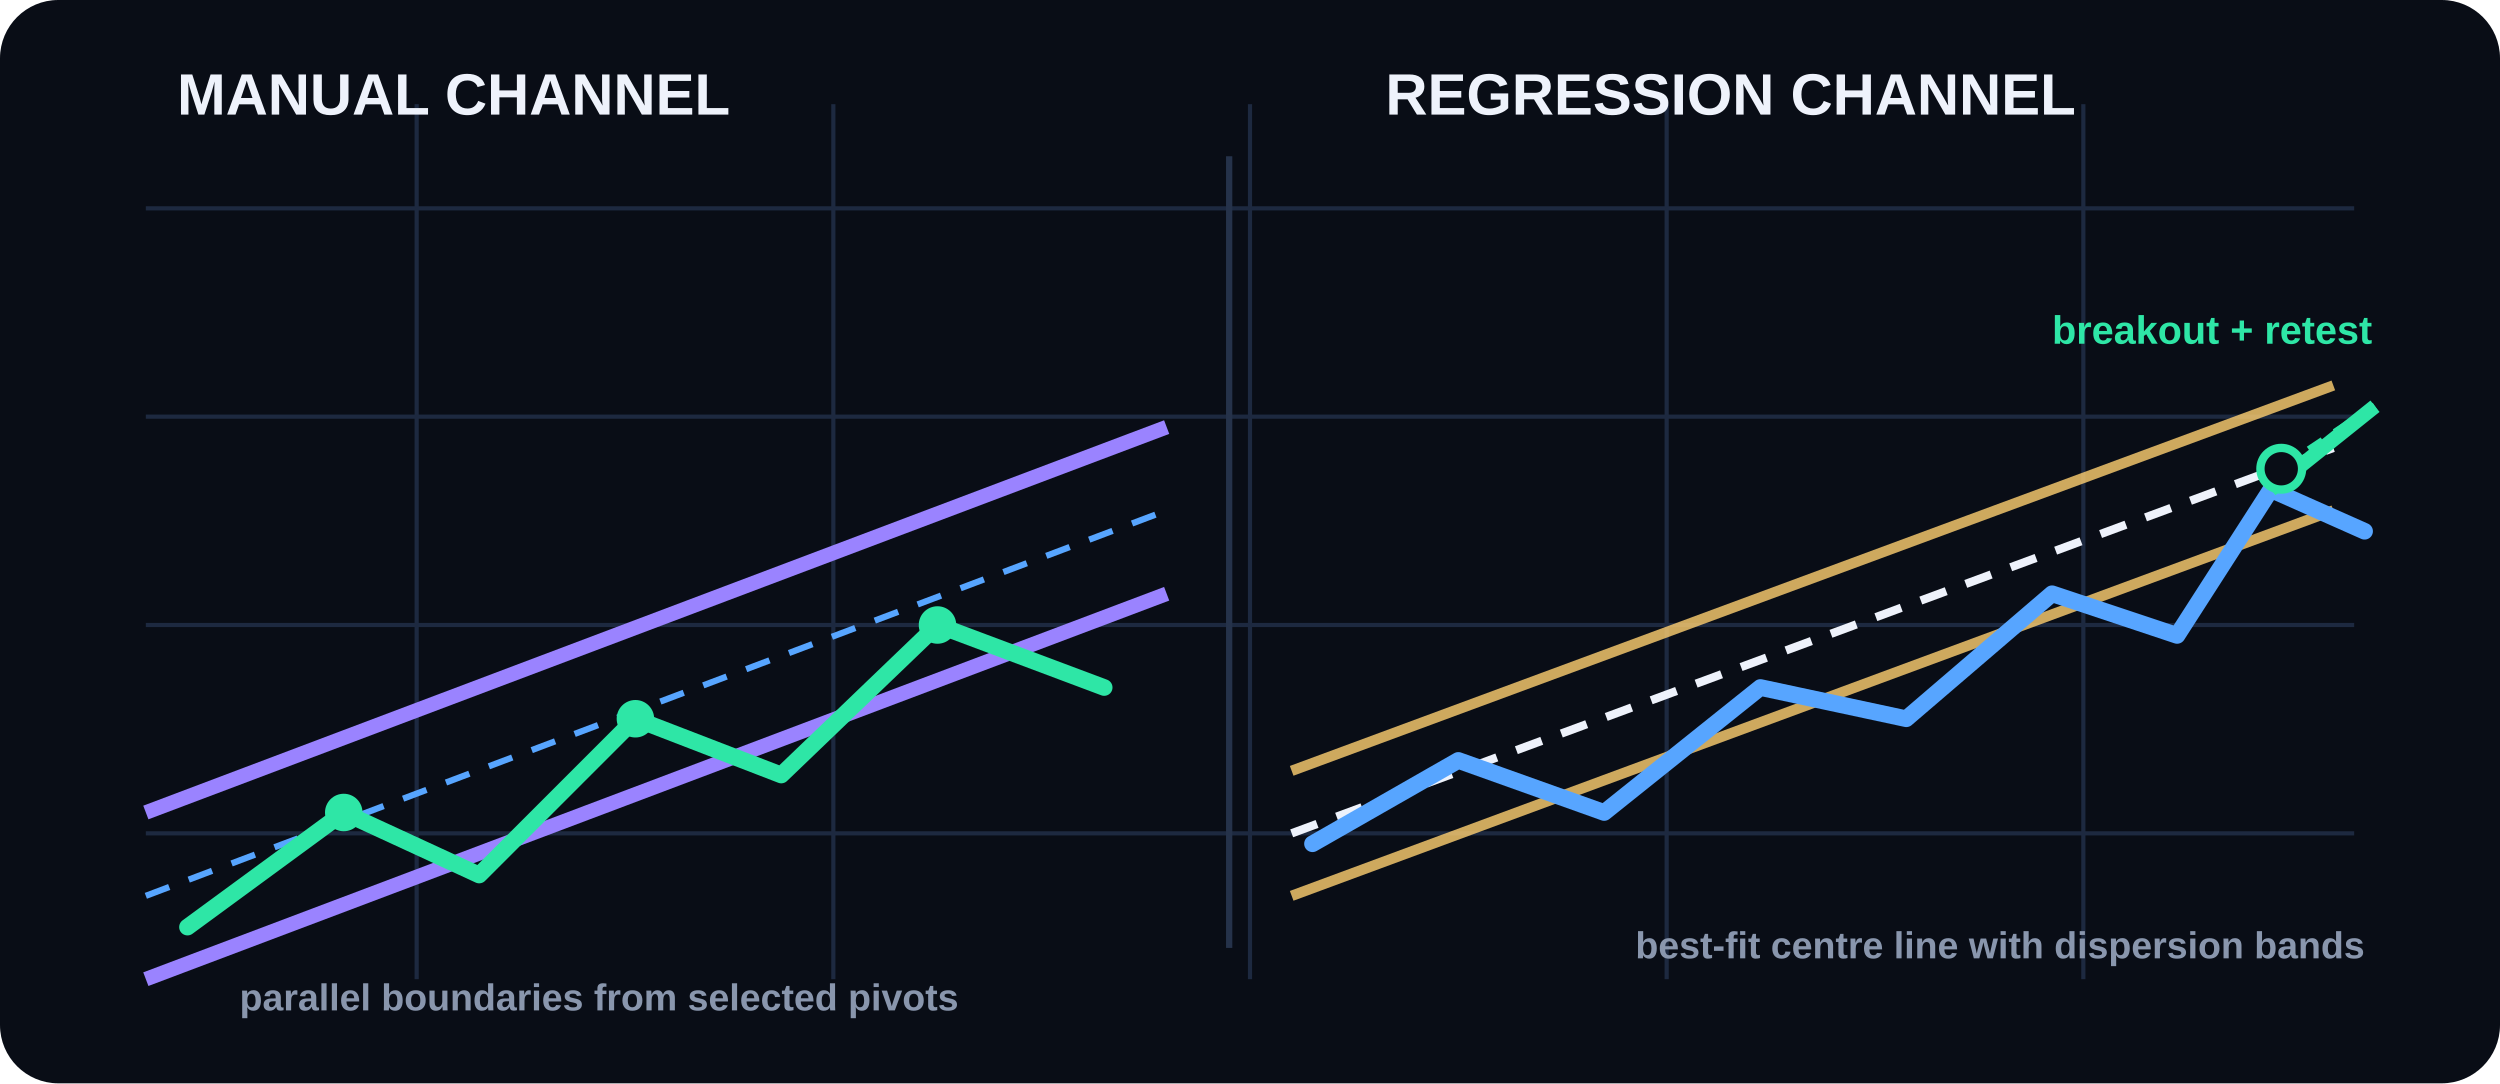
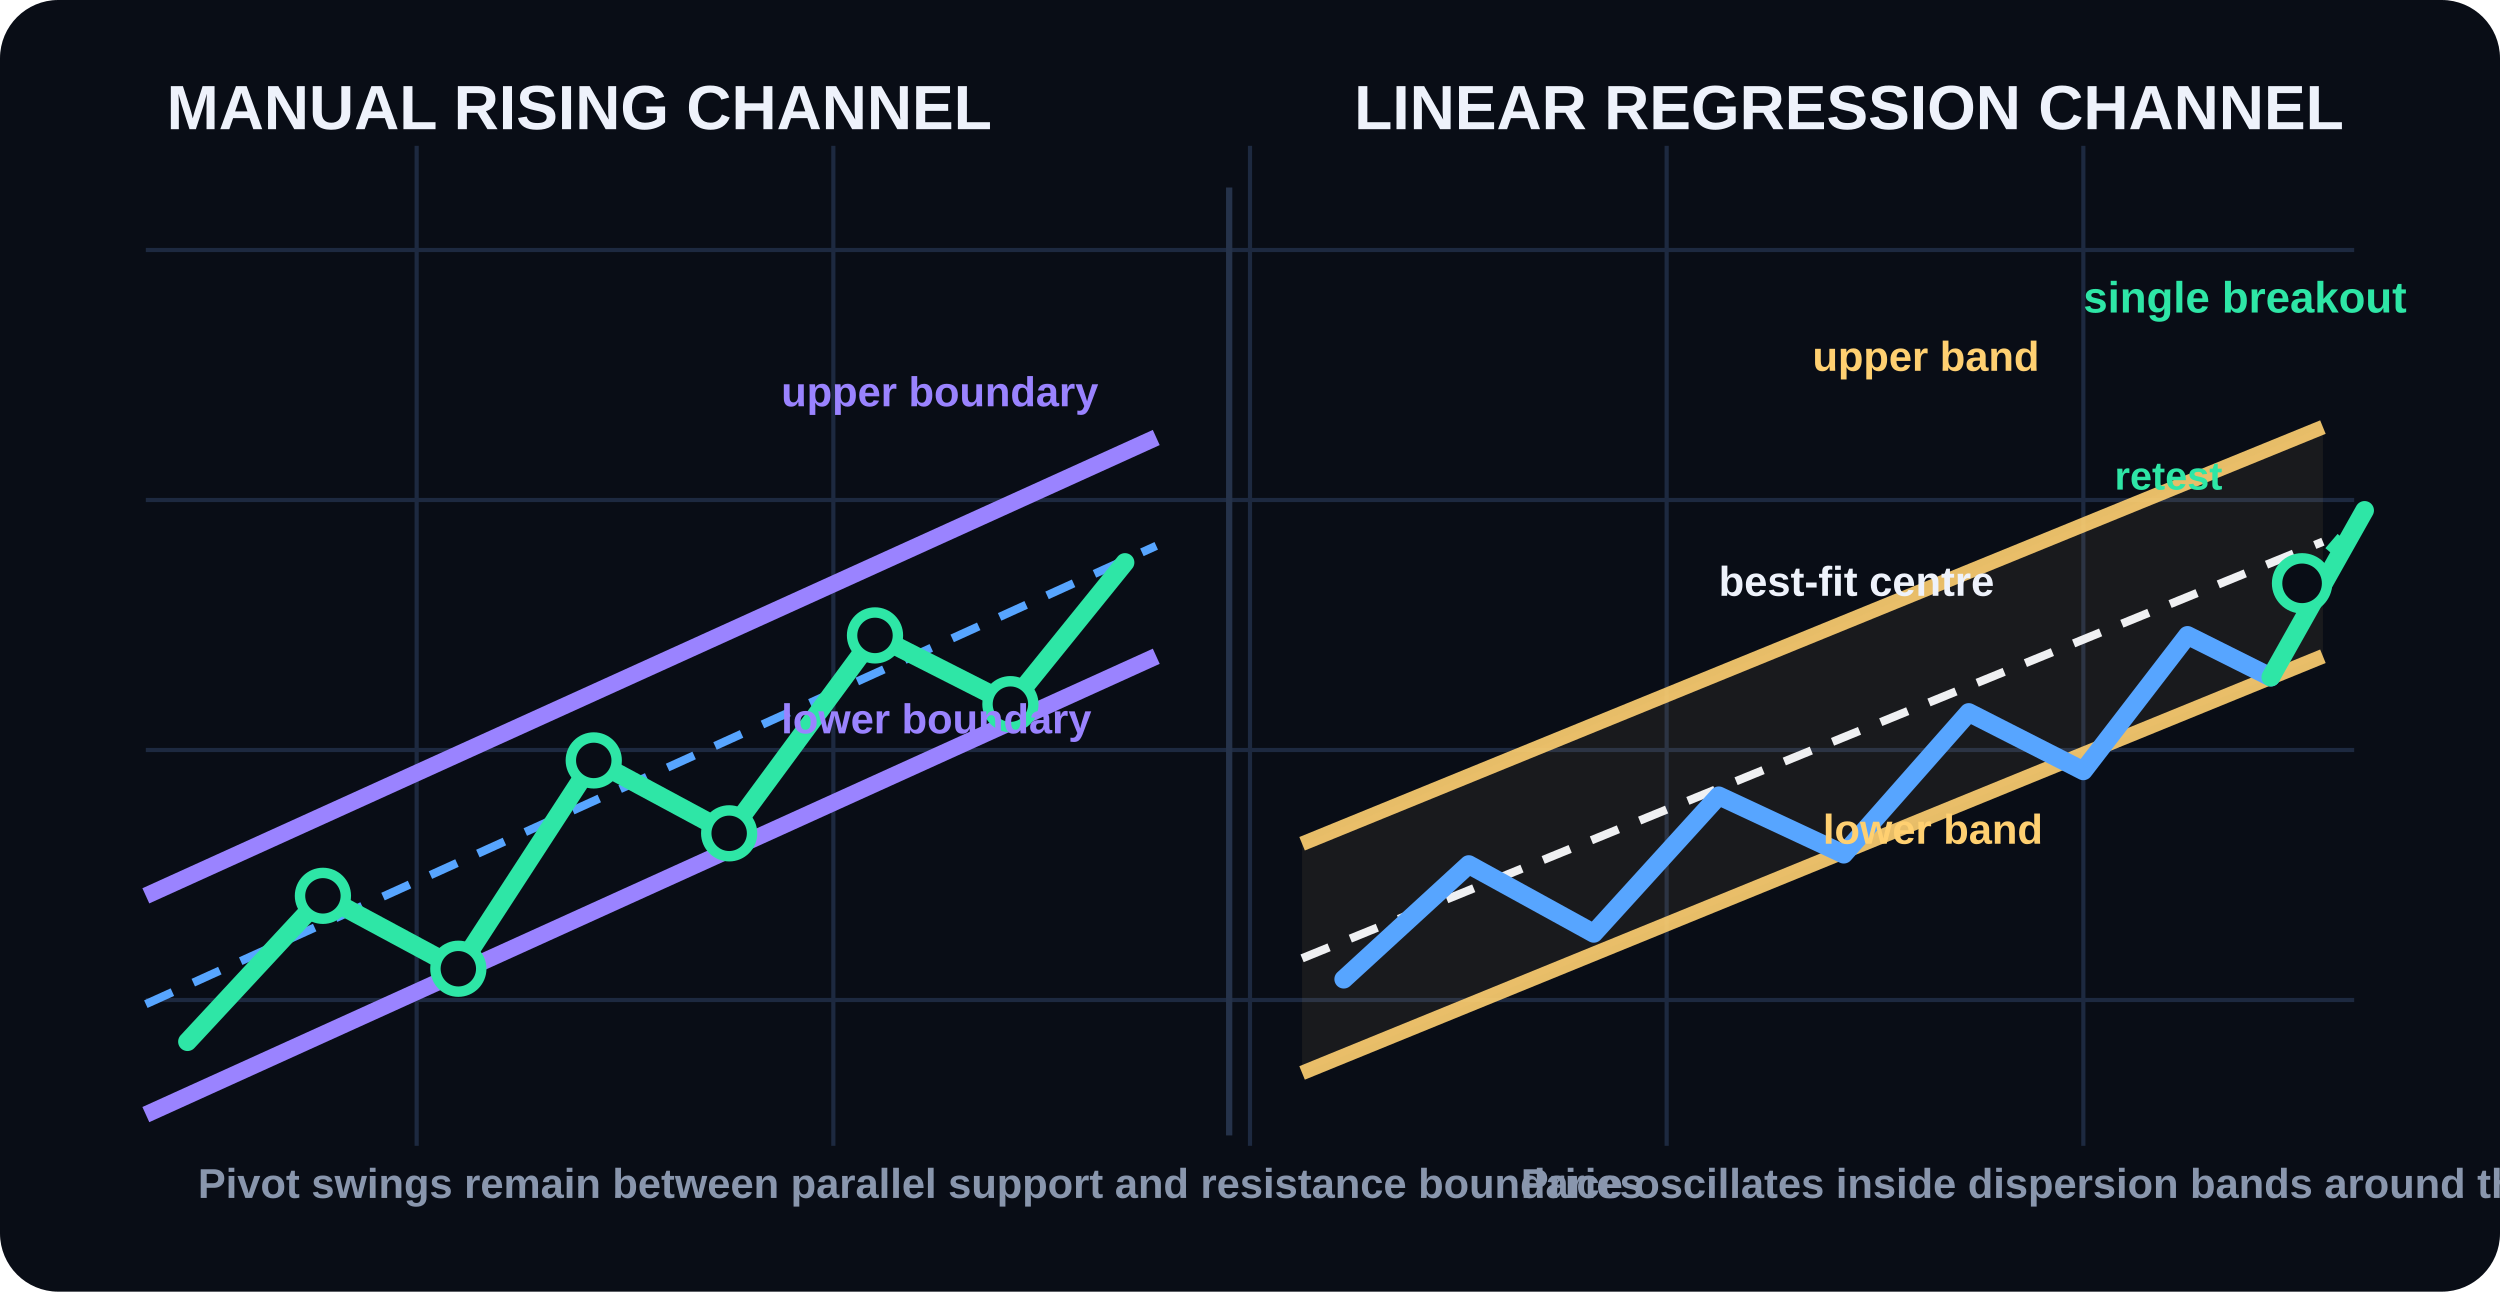
- <svg xmlns="http://www.w3.org/2000/svg" viewBox="0 0 1200 520" role="img" aria-labelledby="t d">
-   <rect width="1200" height="520" rx="28" fill="#090d16" />
+ <svg xmlns="http://www.w3.org/2000/svg" viewBox="0 0 1200 620" role="img" aria-labelledby="t d">
+   <rect width="1200" height="620" rx="28" fill="#090d16" />
  <g stroke="#1d2940" stroke-width="2">
-     <path d="M70 100H1130M70 200H1130M70 300H1130M70 400H1130" />
-     <path d="M200 50V470M400 50V470M600 50V470M800 50V470M1000 50V470" />
+     <path d="M70 120H1130M70 240H1130M70 360H1130M70 480H1130" />
+     <path d="M200 70V550M400 70V550M600 70V550M800 70V550M1000 70V550" />
  </g>
+   <path d="M590 90V545" stroke="#25324a" stroke-width="3" />
  <g>
-     <path d="M70 390L560 205M70 470L560 285" stroke="#9a83ff" stroke-width="7" />
-     <path d="M70 430L560 245" stroke="#57a5ff" stroke-width="3" stroke-dasharray="12 10" />
-     <polyline points="90,445 165,390 230,420 305,345 375,372 450,300 530,330" fill="none" stroke="#2ee6a6" stroke-width="8" stroke-linecap="round" stroke-linejoin="round" />
-     <g fill="#2ee6a6">
-       <circle cx="165" cy="390" r="9" />
-       <circle cx="305" cy="345" r="9" />
-       <circle cx="450" cy="300" r="9" />
+     <path d="M70 430L555 210M70 535L555 315" stroke="#9a83ff" stroke-width="8" />
+     <path d="M70 482L555 262" stroke="#57a5ff" stroke-width="4" stroke-dasharray="14 11" />
+     <polyline points="90,500 155,430 220,465 285,365 350,400 420,305 485,338 540,270" fill="none" stroke="#2ee6a6" stroke-width="9" stroke-linecap="round" stroke-linejoin="round" />
+     <g fill="#090d16" stroke="#2ee6a6" stroke-width="5">
+       <circle cx="155" cy="430" r="11" />
+       <circle cx="220" cy="465" r="11" />
+       <circle cx="285" cy="365" r="11" />
+       <circle cx="350" cy="400" r="11" />
+       <circle cx="420" cy="305" r="11" />
+       <circle cx="485" cy="338" r="11" />
    </g>
    <g font-family="Arial,sans-serif" font-weight="700">
-       <text x="85" y="55" fill="#eef2fb" font-size="28">MANUAL CHANNEL</text>
-       <text x="115" y="485" fill="#8996ad" font-size="18">parallel boundaries from selected pivots</text>
+       <text x="80" y="62" fill="#eef2fb" font-size="30">MANUAL RISING CHANNEL</text>
+       <text x="95" y="575" fill="#8996ad" font-size="20">Pivot swings remain between parallel support and resistance boundaries</text>
+       <text x="375" y="195" fill="#9a83ff" font-size="20">upper boundary</text>
+       <text x="375" y="352" fill="#9a83ff" font-size="20">lower boundary</text>
    </g>
  </g>
  <g>
-     <path d="M620 370L1120 185M620 430L1120 245" stroke="#ffd071" stroke-width="5" opacity=".8" />
-     <path d="M620 400L1120 215" stroke="#eef2fb" stroke-width="4" stroke-dasharray="13 10" />
-     <polyline points="630,405 700,365 770,390 845,330 915,345 985,285 1045,305 1090,235 1135,255" fill="none" stroke="#57a5ff" stroke-width="8" stroke-linecap="round" stroke-linejoin="round" />
-     <path d="M1090 235L1140 195" stroke="#2ee6a6" stroke-width="7" />
-     <path d="M1140 195L1095 225" stroke="#2ee6a6" stroke-width="4" stroke-dasharray="8 7" />
-     <circle cx="1095" cy="225" r="10" fill="#090d16" stroke="#2ee6a6" stroke-width="4" />
+     <path d="M625 405L1115 205M625 515L1115 315" stroke="#ffd071" stroke-width="7" opacity=".9" />
+     <path d="M625 460L1115 260" stroke="#eef2fb" stroke-width="4" stroke-dasharray="14 11" />
+     <path d="M625 405L1115 205L1115 315L625 515Z" fill="#ffd071" opacity=".07" />
+     <polyline points="645,470 705,415 765,448 825,382 885,410 945,342 1000,370 1050,305 1090,325" fill="none" stroke="#57a5ff" stroke-width="9" stroke-linecap="round" stroke-linejoin="round" />
+     <path d="M1090 325L1135 245" stroke="#2ee6a6" stroke-width="9" stroke-linecap="round" />
+     <path d="M1135 245L1105 280" stroke="#2ee6a6" stroke-width="5" stroke-dasharray="9 8" />
+     <circle cx="1105" cy="280" r="12" fill="#090d16" stroke="#2ee6a6" stroke-width="5" />
    <g font-family="Arial,sans-serif" font-weight="700">
-       <text x="665" y="55" fill="#eef2fb" font-size="28">REGRESSION CHANNEL</text>
-       <text x="785" y="460" fill="#8996ad" font-size="18">best-fit centre line with dispersion bands</text>
-       <text x="985" y="165" fill="#2ee6a6" font-size="19">breakout + retest</text>
+       <text x="650" y="62" fill="#eef2fb" font-size="30">LINEAR REGRESSION CHANNEL</text>
+       <text x="730" y="575" fill="#8996ad" font-size="20">Price oscillates inside dispersion bands around the best-fit centre line</text>
+       <text x="870" y="178" fill="#ffd071" font-size="20">upper band</text>
+       <text x="825" y="286" fill="#eef2fb" font-size="20">best-fit centre</text>
+       <text x="875" y="405" fill="#ffd071" font-size="20">lower band</text>
+       <text x="1000" y="150" fill="#2ee6a6" font-size="21">single breakout</text>
+       <text x="1015" y="235" fill="#2ee6a6" font-size="19">retest</text>
    </g>
  </g>
-   <path d="M590 75V455" stroke="#25324a" stroke-width="3" />
</svg>
